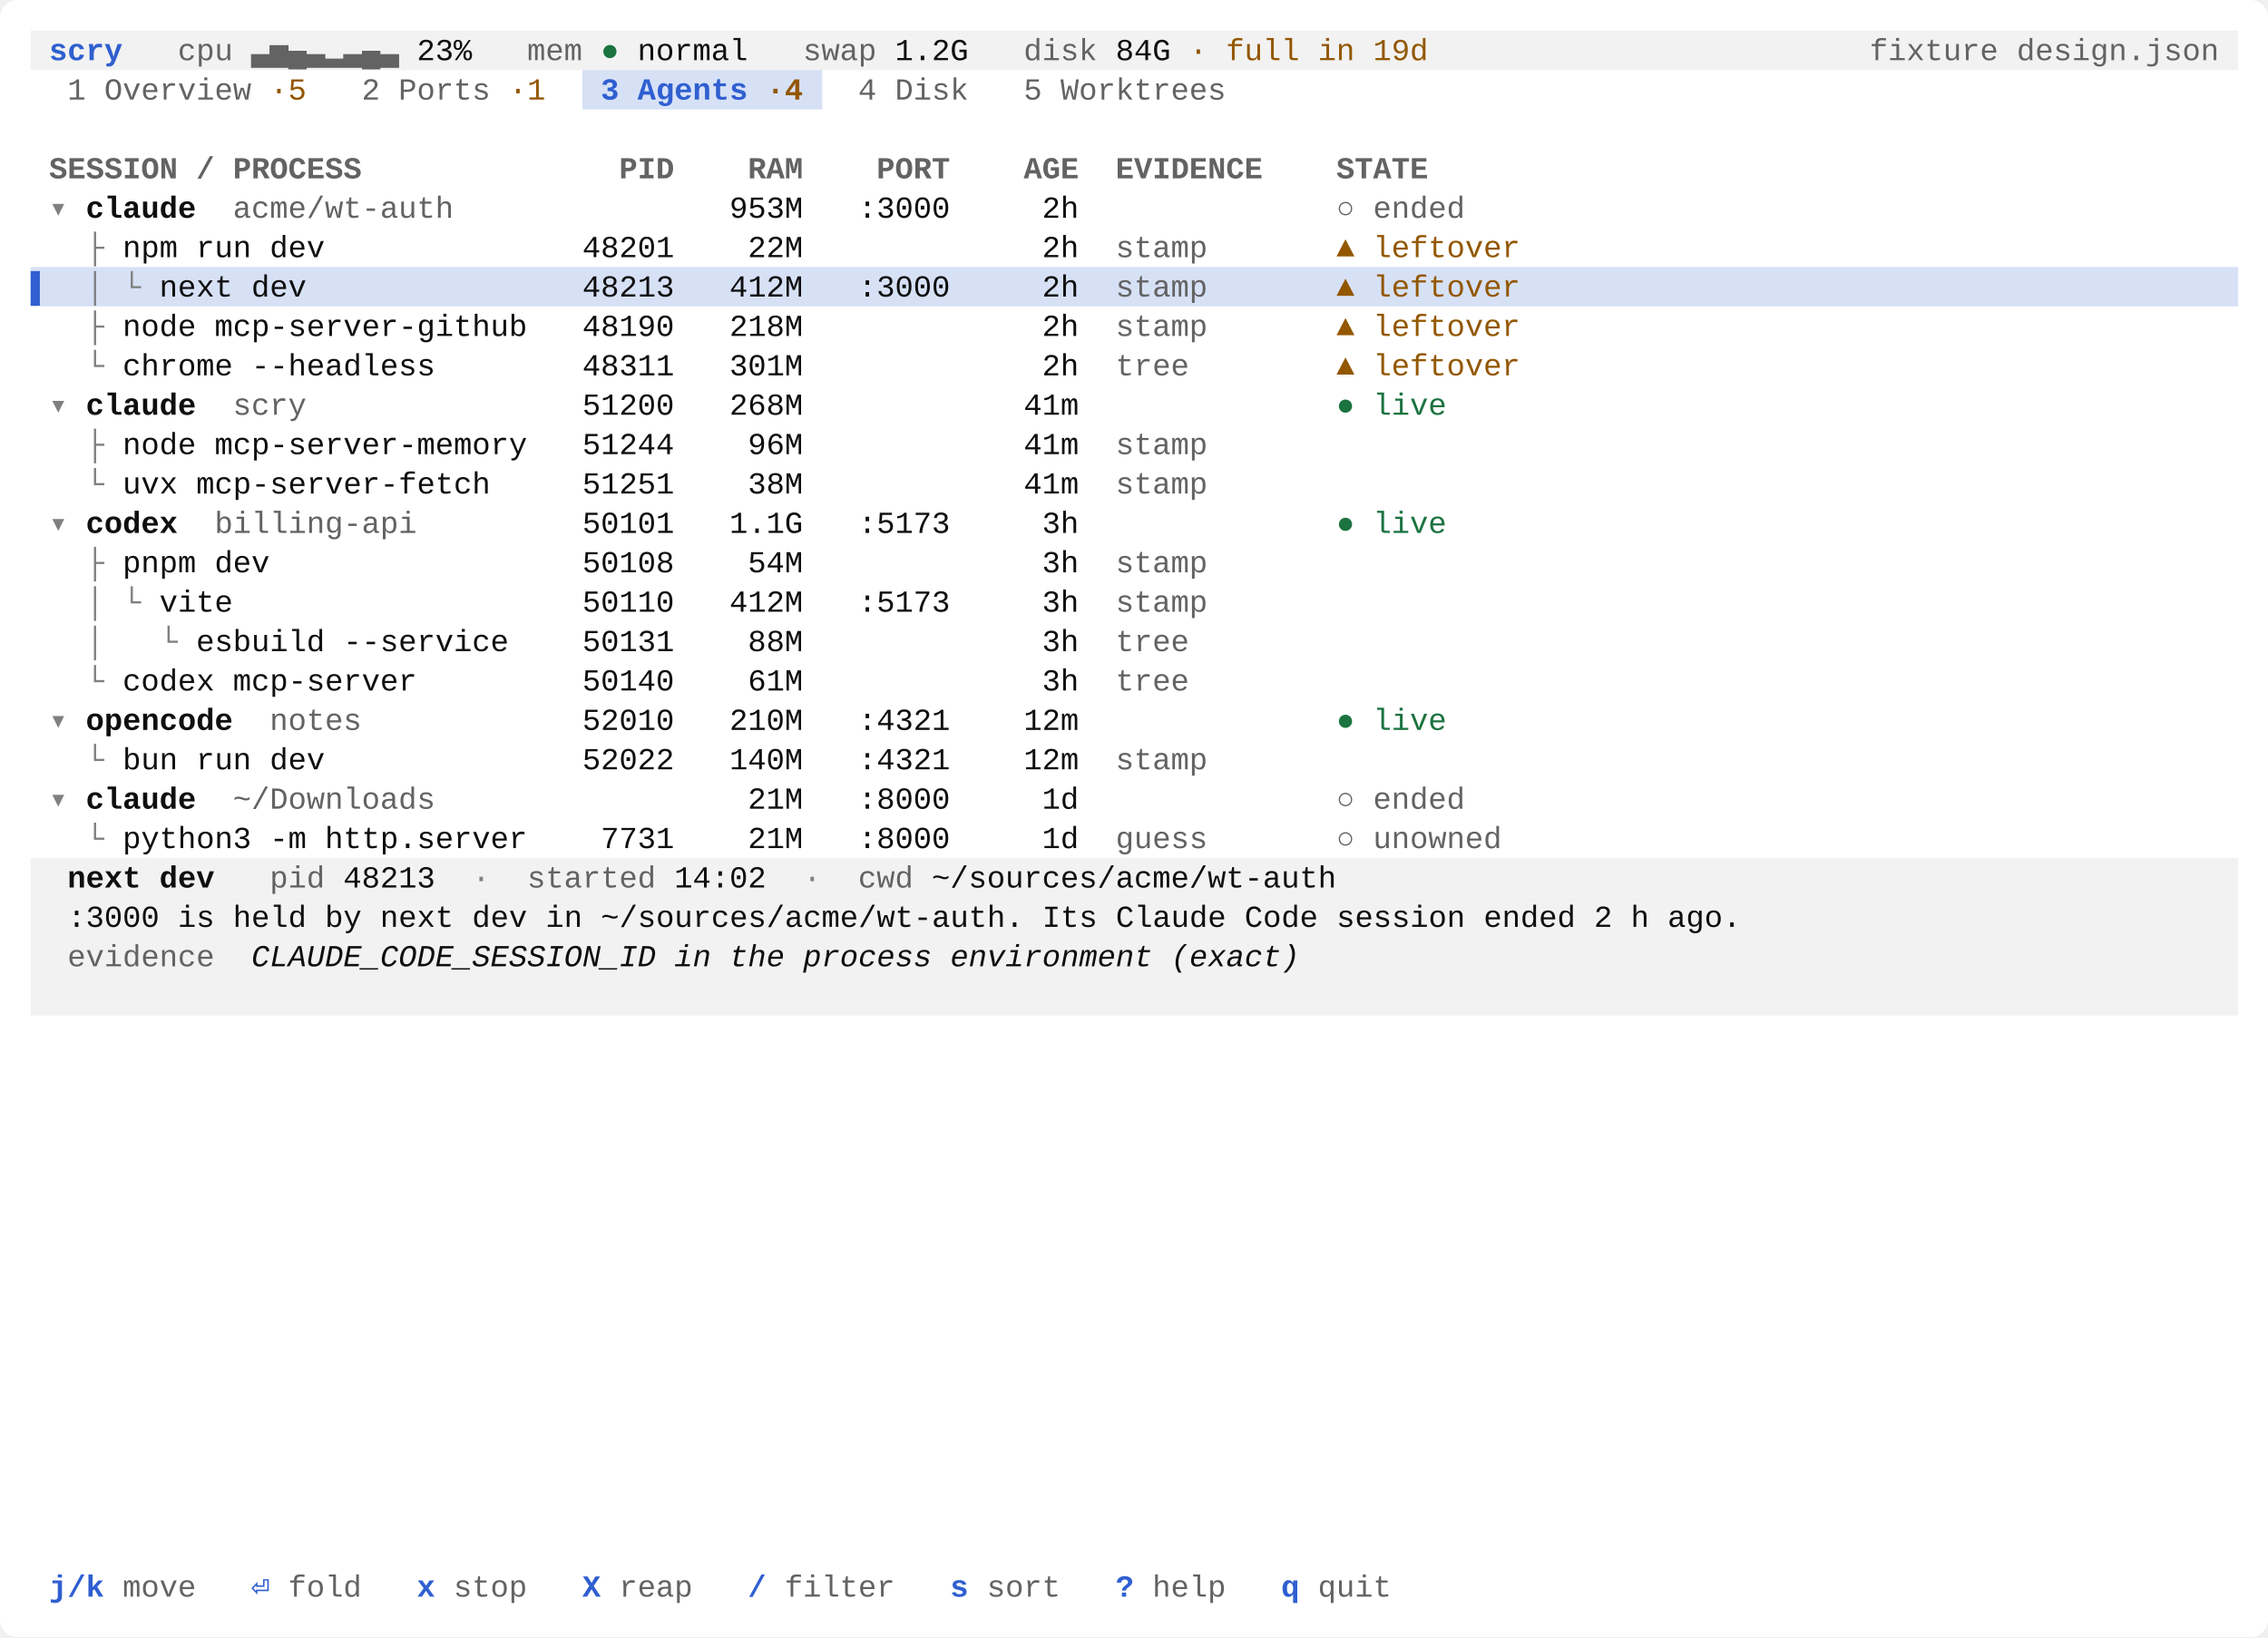
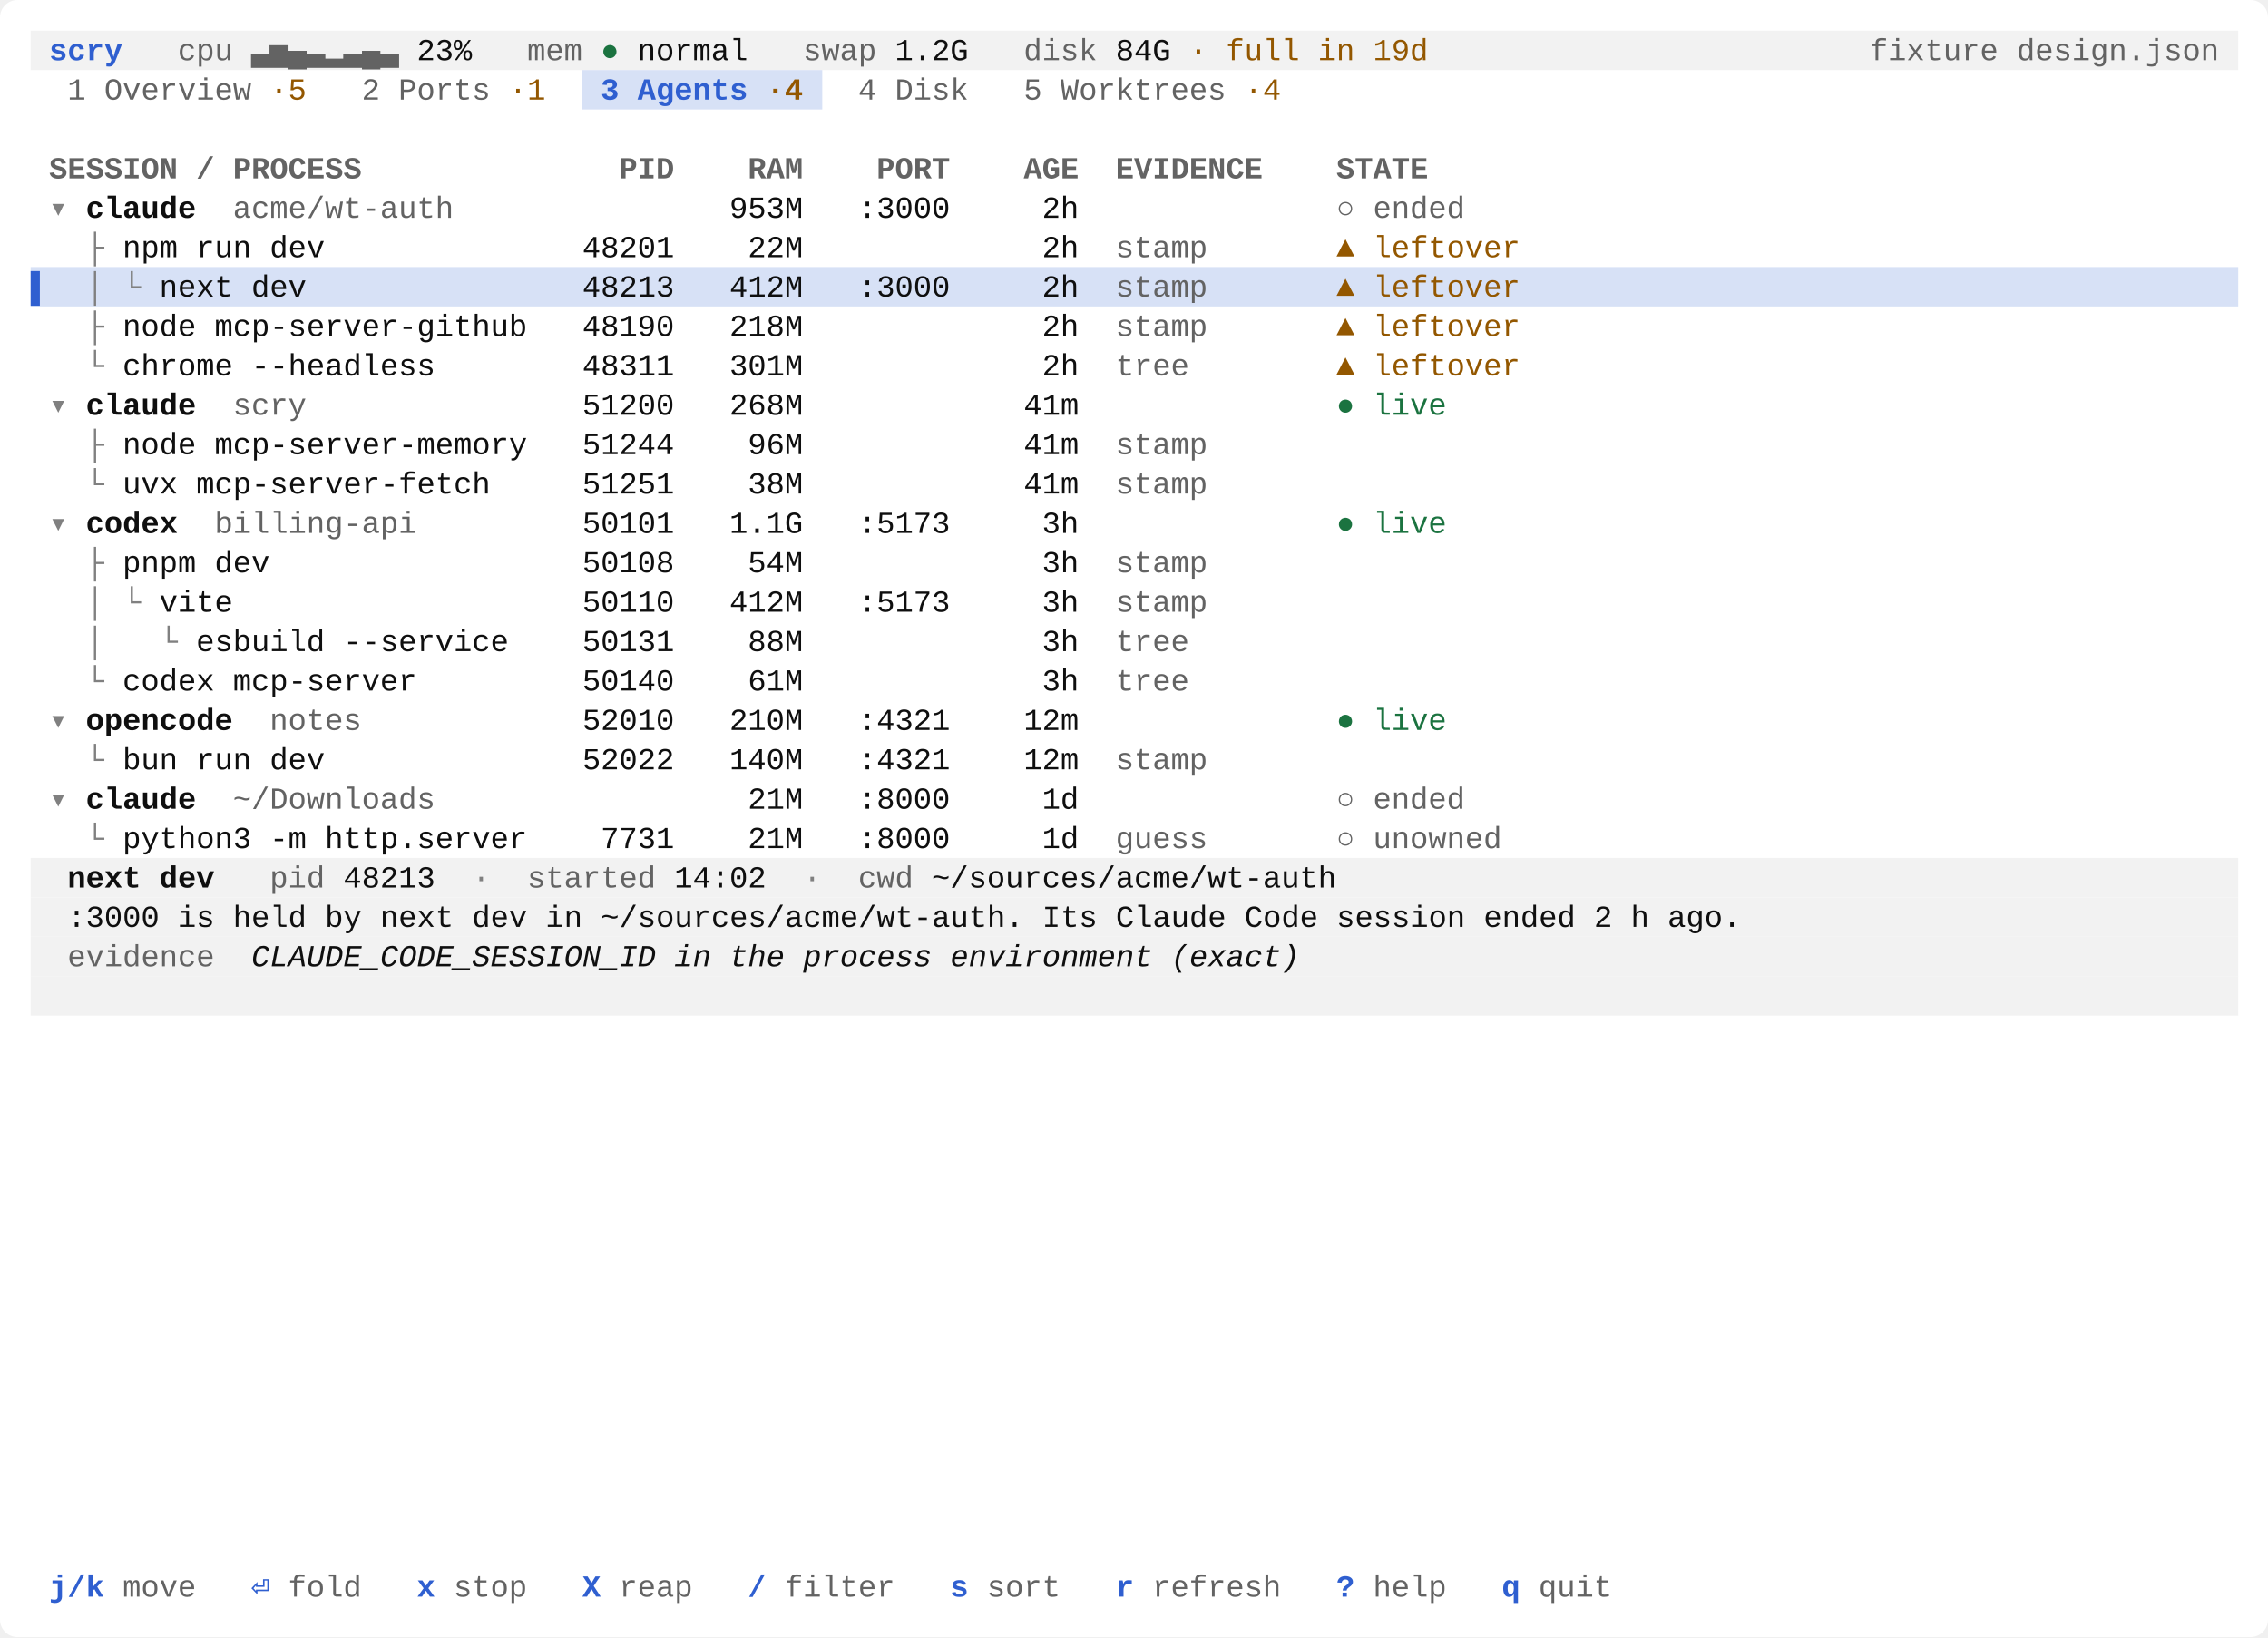
<svg xmlns="http://www.w3.org/2000/svg" width="1036" height="748" viewBox="0 0 1036 748">
  <style>text{font-family:ui-monospace,SFMono-Regular,"SF Mono",Menlo,Consolas,"Liberation Mono","DejaVu Sans Mono",monospace;font-size:14px;white-space:pre}</style>
  <rect width="1036" height="748" rx="8" fill="#ffffff" />
  <g transform="translate(14 14)">
    <rect x="0.0" y="0" width="1008.4" height="18" fill="#f2f2f2" />
    <text x="8.4" y="13.5" fill="#2f5fd0" textLength="33.6" lengthAdjust="spacingAndGlyphs" xml:space="preserve" font-weight="700">scry</text>
    <text x="67.2" y="13.5" fill="#636363" textLength="100.8" lengthAdjust="spacingAndGlyphs" xml:space="preserve">cpu ▃▅▄▃▂▃▄▃</text>
    <text x="176.4" y="13.5" fill="#0f0f0f" textLength="25.2" lengthAdjust="spacingAndGlyphs" xml:space="preserve">23%</text>
    <text x="226.8" y="13.5" fill="#636363" textLength="25.2" lengthAdjust="spacingAndGlyphs" xml:space="preserve">mem</text>
    <text x="260.4" y="13.5" fill="#1b7340" textLength="8.4" lengthAdjust="spacingAndGlyphs" xml:space="preserve">●</text>
    <text x="277.2" y="13.5" fill="#0f0f0f" textLength="50.4" lengthAdjust="spacingAndGlyphs" xml:space="preserve">normal</text>
    <text x="352.8" y="13.5" fill="#636363" textLength="33.6" lengthAdjust="spacingAndGlyphs" xml:space="preserve">swap</text>
    <text x="394.8" y="13.5" fill="#0f0f0f" textLength="33.6" lengthAdjust="spacingAndGlyphs" xml:space="preserve">1.2G</text>
    <text x="453.6" y="13.5" fill="#636363" textLength="33.6" lengthAdjust="spacingAndGlyphs" xml:space="preserve">disk</text>
    <text x="495.6" y="13.5" fill="#0f0f0f" textLength="25.2" lengthAdjust="spacingAndGlyphs" xml:space="preserve">84G</text>
    <text x="529.2" y="13.5" fill="#935700" textLength="109.2" lengthAdjust="spacingAndGlyphs" xml:space="preserve">· full in 19d</text>
    <text x="840.0" y="13.5" fill="#636363" textLength="159.6" lengthAdjust="spacingAndGlyphs" xml:space="preserve">fixture design.json</text>
    <rect x="252.0" y="18" width="109.6" height="18" fill="#d7e1f6" />
    <text x="16.8" y="31.5" fill="#636363" textLength="84.0" lengthAdjust="spacingAndGlyphs" xml:space="preserve">1 Overview</text>
    <text x="109.2" y="31.5" fill="#935700" textLength="16.8" lengthAdjust="spacingAndGlyphs" xml:space="preserve">·5</text>
    <text x="151.2" y="31.5" fill="#636363" textLength="58.8" lengthAdjust="spacingAndGlyphs" xml:space="preserve">2 Ports</text>
    <text x="218.4" y="31.5" fill="#935700" textLength="16.8" lengthAdjust="spacingAndGlyphs" xml:space="preserve">·1</text>
    <text x="260.4" y="31.5" fill="#2f5fd0" textLength="67.2" lengthAdjust="spacingAndGlyphs" xml:space="preserve" font-weight="700">3 Agents</text>
    <text x="336.0" y="31.5" fill="#935700" textLength="16.8" lengthAdjust="spacingAndGlyphs" xml:space="preserve" font-weight="700">·4</text>
    <text x="378.0" y="31.5" fill="#636363" textLength="50.4" lengthAdjust="spacingAndGlyphs" xml:space="preserve">4 Disk</text>
    <text x="453.6" y="31.5" fill="#636363" textLength="92.4" lengthAdjust="spacingAndGlyphs" xml:space="preserve">5 Worktrees</text>
+     <text x="554.4" y="31.5" fill="#935700" textLength="16.8" lengthAdjust="spacingAndGlyphs" xml:space="preserve">·4</text>
    <text x="8.4" y="67.5" fill="#636363" textLength="142.8" lengthAdjust="spacingAndGlyphs" xml:space="preserve" font-weight="700">SESSION / PROCESS</text>
    <text x="268.8" y="67.5" fill="#636363" textLength="25.2" lengthAdjust="spacingAndGlyphs" xml:space="preserve" font-weight="700">PID</text>
    <text x="327.6" y="67.5" fill="#636363" textLength="25.2" lengthAdjust="spacingAndGlyphs" xml:space="preserve" font-weight="700">RAM</text>
    <text x="386.4" y="67.5" fill="#636363" textLength="33.6" lengthAdjust="spacingAndGlyphs" xml:space="preserve" font-weight="700">PORT</text>
    <text x="453.6" y="67.5" fill="#636363" textLength="25.2" lengthAdjust="spacingAndGlyphs" xml:space="preserve" font-weight="700">AGE</text>
    <text x="495.6" y="67.5" fill="#636363" textLength="67.2" lengthAdjust="spacingAndGlyphs" xml:space="preserve" font-weight="700">EVIDENCE</text>
    <text x="596.4" y="67.5" fill="#636363" textLength="42.0" lengthAdjust="spacingAndGlyphs" xml:space="preserve" font-weight="700">STATE</text>
    <text x="8.4" y="85.5" fill="#808080" textLength="8.4" lengthAdjust="spacingAndGlyphs" xml:space="preserve">▾</text>
    <text x="25.2" y="85.5" fill="#0f0f0f" textLength="50.4" lengthAdjust="spacingAndGlyphs" xml:space="preserve" font-weight="700">claude</text>
    <text x="92.4" y="85.5" fill="#636363" textLength="100.8" lengthAdjust="spacingAndGlyphs" xml:space="preserve">acme/wt-auth</text>
    <text x="319.2" y="85.5" fill="#0f0f0f" textLength="33.6" lengthAdjust="spacingAndGlyphs" xml:space="preserve">953M</text>
    <text x="378.0" y="85.5" fill="#0f0f0f" textLength="42.0" lengthAdjust="spacingAndGlyphs" xml:space="preserve">:3000</text>
    <text x="462.0" y="85.5" fill="#0f0f0f" textLength="16.8" lengthAdjust="spacingAndGlyphs" xml:space="preserve">2h</text>
    <text x="596.4" y="85.5" fill="#636363" textLength="58.8" lengthAdjust="spacingAndGlyphs" xml:space="preserve">○ ended</text>
    <text x="25.2" y="103.5" fill="#808080" textLength="8.4" lengthAdjust="spacingAndGlyphs" xml:space="preserve">├</text>
    <text x="42.0" y="103.5" fill="#0f0f0f" textLength="92.4" lengthAdjust="spacingAndGlyphs" xml:space="preserve">npm run dev</text>
    <text x="252.0" y="103.5" fill="#0f0f0f" textLength="42.0" lengthAdjust="spacingAndGlyphs" xml:space="preserve">48201</text>
    <text x="327.6" y="103.5" fill="#0f0f0f" textLength="25.2" lengthAdjust="spacingAndGlyphs" xml:space="preserve">22M</text>
    <text x="462.0" y="103.5" fill="#0f0f0f" textLength="16.8" lengthAdjust="spacingAndGlyphs" xml:space="preserve">2h</text>
    <text x="495.6" y="103.5" fill="#636363" textLength="42.0" lengthAdjust="spacingAndGlyphs" xml:space="preserve">stamp</text>
    <text x="596.4" y="103.5" fill="#935700" textLength="84.0" lengthAdjust="spacingAndGlyphs" xml:space="preserve">▲ leftover</text>
    <rect x="0.0" y="108" width="1008.4" height="18" fill="#d7e1f6" />
    <text x="0.0" y="121.5" fill="#2f5fd0" textLength="8.4" lengthAdjust="spacingAndGlyphs" xml:space="preserve">▌</text>
    <text x="25.2" y="121.5" fill="#808080" textLength="25.2" lengthAdjust="spacingAndGlyphs" xml:space="preserve">│ └</text>
    <text x="58.8" y="121.5" fill="#0f0f0f" textLength="67.2" lengthAdjust="spacingAndGlyphs" xml:space="preserve">next dev</text>
    <text x="252.0" y="121.5" fill="#0f0f0f" textLength="42.0" lengthAdjust="spacingAndGlyphs" xml:space="preserve">48213</text>
    <text x="319.2" y="121.5" fill="#0f0f0f" textLength="33.6" lengthAdjust="spacingAndGlyphs" xml:space="preserve">412M</text>
    <text x="378.0" y="121.5" fill="#0f0f0f" textLength="42.0" lengthAdjust="spacingAndGlyphs" xml:space="preserve">:3000</text>
    <text x="462.0" y="121.5" fill="#0f0f0f" textLength="16.8" lengthAdjust="spacingAndGlyphs" xml:space="preserve">2h</text>
    <text x="495.6" y="121.5" fill="#636363" textLength="42.0" lengthAdjust="spacingAndGlyphs" xml:space="preserve">stamp</text>
    <text x="596.4" y="121.5" fill="#935700" textLength="84.0" lengthAdjust="spacingAndGlyphs" xml:space="preserve">▲ leftover</text>
    <text x="25.2" y="139.5" fill="#808080" textLength="8.4" lengthAdjust="spacingAndGlyphs" xml:space="preserve">├</text>
    <text x="42.0" y="139.5" fill="#0f0f0f" textLength="184.8" lengthAdjust="spacingAndGlyphs" xml:space="preserve">node mcp-server-github</text>
    <text x="252.0" y="139.5" fill="#0f0f0f" textLength="42.0" lengthAdjust="spacingAndGlyphs" xml:space="preserve">48190</text>
    <text x="319.2" y="139.5" fill="#0f0f0f" textLength="33.6" lengthAdjust="spacingAndGlyphs" xml:space="preserve">218M</text>
    <text x="462.0" y="139.5" fill="#0f0f0f" textLength="16.8" lengthAdjust="spacingAndGlyphs" xml:space="preserve">2h</text>
    <text x="495.6" y="139.5" fill="#636363" textLength="42.0" lengthAdjust="spacingAndGlyphs" xml:space="preserve">stamp</text>
    <text x="596.4" y="139.5" fill="#935700" textLength="84.0" lengthAdjust="spacingAndGlyphs" xml:space="preserve">▲ leftover</text>
    <text x="25.2" y="157.5" fill="#808080" textLength="8.4" lengthAdjust="spacingAndGlyphs" xml:space="preserve">└</text>
    <text x="42.0" y="157.5" fill="#0f0f0f" textLength="142.8" lengthAdjust="spacingAndGlyphs" xml:space="preserve">chrome --headless</text>
    <text x="252.0" y="157.5" fill="#0f0f0f" textLength="42.0" lengthAdjust="spacingAndGlyphs" xml:space="preserve">48311</text>
    <text x="319.2" y="157.5" fill="#0f0f0f" textLength="33.6" lengthAdjust="spacingAndGlyphs" xml:space="preserve">301M</text>
    <text x="462.0" y="157.5" fill="#0f0f0f" textLength="16.8" lengthAdjust="spacingAndGlyphs" xml:space="preserve">2h</text>
    <text x="495.6" y="157.5" fill="#636363" textLength="33.6" lengthAdjust="spacingAndGlyphs" xml:space="preserve">tree</text>
    <text x="596.4" y="157.5" fill="#935700" textLength="84.0" lengthAdjust="spacingAndGlyphs" xml:space="preserve">▲ leftover</text>
    <text x="8.4" y="175.5" fill="#808080" textLength="8.4" lengthAdjust="spacingAndGlyphs" xml:space="preserve">▾</text>
    <text x="25.2" y="175.5" fill="#0f0f0f" textLength="50.4" lengthAdjust="spacingAndGlyphs" xml:space="preserve" font-weight="700">claude</text>
    <text x="92.4" y="175.5" fill="#636363" textLength="33.6" lengthAdjust="spacingAndGlyphs" xml:space="preserve">scry</text>
    <text x="252.0" y="175.5" fill="#0f0f0f" textLength="42.0" lengthAdjust="spacingAndGlyphs" xml:space="preserve">51200</text>
    <text x="319.2" y="175.5" fill="#0f0f0f" textLength="33.6" lengthAdjust="spacingAndGlyphs" xml:space="preserve">268M</text>
    <text x="453.6" y="175.5" fill="#0f0f0f" textLength="25.2" lengthAdjust="spacingAndGlyphs" xml:space="preserve">41m</text>
    <text x="596.4" y="175.5" fill="#1b7340" textLength="50.4" lengthAdjust="spacingAndGlyphs" xml:space="preserve">● live</text>
    <text x="25.2" y="193.5" fill="#808080" textLength="8.4" lengthAdjust="spacingAndGlyphs" xml:space="preserve">├</text>
    <text x="42.0" y="193.5" fill="#0f0f0f" textLength="184.8" lengthAdjust="spacingAndGlyphs" xml:space="preserve">node mcp-server-memory</text>
    <text x="252.0" y="193.5" fill="#0f0f0f" textLength="42.0" lengthAdjust="spacingAndGlyphs" xml:space="preserve">51244</text>
    <text x="327.6" y="193.5" fill="#0f0f0f" textLength="25.2" lengthAdjust="spacingAndGlyphs" xml:space="preserve">96M</text>
    <text x="453.6" y="193.5" fill="#0f0f0f" textLength="25.2" lengthAdjust="spacingAndGlyphs" xml:space="preserve">41m</text>
    <text x="495.6" y="193.5" fill="#636363" textLength="42.0" lengthAdjust="spacingAndGlyphs" xml:space="preserve">stamp</text>
    <text x="25.2" y="211.5" fill="#808080" textLength="8.4" lengthAdjust="spacingAndGlyphs" xml:space="preserve">└</text>
    <text x="42.0" y="211.5" fill="#0f0f0f" textLength="168.0" lengthAdjust="spacingAndGlyphs" xml:space="preserve">uvx mcp-server-fetch</text>
    <text x="252.0" y="211.5" fill="#0f0f0f" textLength="42.0" lengthAdjust="spacingAndGlyphs" xml:space="preserve">51251</text>
    <text x="327.6" y="211.5" fill="#0f0f0f" textLength="25.2" lengthAdjust="spacingAndGlyphs" xml:space="preserve">38M</text>
    <text x="453.6" y="211.5" fill="#0f0f0f" textLength="25.2" lengthAdjust="spacingAndGlyphs" xml:space="preserve">41m</text>
    <text x="495.6" y="211.5" fill="#636363" textLength="42.0" lengthAdjust="spacingAndGlyphs" xml:space="preserve">stamp</text>
    <text x="8.4" y="229.5" fill="#808080" textLength="8.4" lengthAdjust="spacingAndGlyphs" xml:space="preserve">▾</text>
    <text x="25.2" y="229.5" fill="#0f0f0f" textLength="42.0" lengthAdjust="spacingAndGlyphs" xml:space="preserve" font-weight="700">codex</text>
    <text x="84.0" y="229.5" fill="#636363" textLength="92.4" lengthAdjust="spacingAndGlyphs" xml:space="preserve">billing-api</text>
    <text x="252.0" y="229.5" fill="#0f0f0f" textLength="42.0" lengthAdjust="spacingAndGlyphs" xml:space="preserve">50101</text>
    <text x="319.2" y="229.5" fill="#0f0f0f" textLength="33.6" lengthAdjust="spacingAndGlyphs" xml:space="preserve">1.1G</text>
    <text x="378.0" y="229.5" fill="#0f0f0f" textLength="42.0" lengthAdjust="spacingAndGlyphs" xml:space="preserve">:5173</text>
    <text x="462.0" y="229.5" fill="#0f0f0f" textLength="16.8" lengthAdjust="spacingAndGlyphs" xml:space="preserve">3h</text>
    <text x="596.4" y="229.5" fill="#1b7340" textLength="50.4" lengthAdjust="spacingAndGlyphs" xml:space="preserve">● live</text>
    <text x="25.2" y="247.5" fill="#808080" textLength="8.4" lengthAdjust="spacingAndGlyphs" xml:space="preserve">├</text>
    <text x="42.0" y="247.5" fill="#0f0f0f" textLength="67.2" lengthAdjust="spacingAndGlyphs" xml:space="preserve">pnpm dev</text>
    <text x="252.0" y="247.5" fill="#0f0f0f" textLength="42.0" lengthAdjust="spacingAndGlyphs" xml:space="preserve">50108</text>
    <text x="327.6" y="247.5" fill="#0f0f0f" textLength="25.2" lengthAdjust="spacingAndGlyphs" xml:space="preserve">54M</text>
    <text x="462.0" y="247.5" fill="#0f0f0f" textLength="16.8" lengthAdjust="spacingAndGlyphs" xml:space="preserve">3h</text>
    <text x="495.6" y="247.5" fill="#636363" textLength="42.0" lengthAdjust="spacingAndGlyphs" xml:space="preserve">stamp</text>
    <text x="25.2" y="265.5" fill="#808080" textLength="25.2" lengthAdjust="spacingAndGlyphs" xml:space="preserve">│ └</text>
    <text x="58.8" y="265.5" fill="#0f0f0f" textLength="33.6" lengthAdjust="spacingAndGlyphs" xml:space="preserve">vite</text>
    <text x="252.0" y="265.5" fill="#0f0f0f" textLength="42.0" lengthAdjust="spacingAndGlyphs" xml:space="preserve">50110</text>
    <text x="319.2" y="265.5" fill="#0f0f0f" textLength="33.6" lengthAdjust="spacingAndGlyphs" xml:space="preserve">412M</text>
    <text x="378.0" y="265.5" fill="#0f0f0f" textLength="42.0" lengthAdjust="spacingAndGlyphs" xml:space="preserve">:5173</text>
    <text x="462.0" y="265.5" fill="#0f0f0f" textLength="16.8" lengthAdjust="spacingAndGlyphs" xml:space="preserve">3h</text>
    <text x="495.6" y="265.5" fill="#636363" textLength="42.0" lengthAdjust="spacingAndGlyphs" xml:space="preserve">stamp</text>
    <text x="25.2" y="283.5" fill="#808080" textLength="8.4" lengthAdjust="spacingAndGlyphs" xml:space="preserve">│</text>
    <text x="58.8" y="283.5" fill="#808080" textLength="8.4" lengthAdjust="spacingAndGlyphs" xml:space="preserve">└</text>
    <text x="75.6" y="283.5" fill="#0f0f0f" textLength="142.8" lengthAdjust="spacingAndGlyphs" xml:space="preserve">esbuild --service</text>
    <text x="252.0" y="283.5" fill="#0f0f0f" textLength="42.0" lengthAdjust="spacingAndGlyphs" xml:space="preserve">50131</text>
    <text x="327.6" y="283.5" fill="#0f0f0f" textLength="25.2" lengthAdjust="spacingAndGlyphs" xml:space="preserve">88M</text>
    <text x="462.0" y="283.5" fill="#0f0f0f" textLength="16.8" lengthAdjust="spacingAndGlyphs" xml:space="preserve">3h</text>
    <text x="495.6" y="283.5" fill="#636363" textLength="33.6" lengthAdjust="spacingAndGlyphs" xml:space="preserve">tree</text>
    <text x="25.2" y="301.5" fill="#808080" textLength="8.4" lengthAdjust="spacingAndGlyphs" xml:space="preserve">└</text>
    <text x="42.0" y="301.5" fill="#0f0f0f" textLength="134.4" lengthAdjust="spacingAndGlyphs" xml:space="preserve">codex mcp-server</text>
    <text x="252.0" y="301.5" fill="#0f0f0f" textLength="42.0" lengthAdjust="spacingAndGlyphs" xml:space="preserve">50140</text>
    <text x="327.6" y="301.5" fill="#0f0f0f" textLength="25.2" lengthAdjust="spacingAndGlyphs" xml:space="preserve">61M</text>
    <text x="462.0" y="301.5" fill="#0f0f0f" textLength="16.8" lengthAdjust="spacingAndGlyphs" xml:space="preserve">3h</text>
    <text x="495.6" y="301.5" fill="#636363" textLength="33.6" lengthAdjust="spacingAndGlyphs" xml:space="preserve">tree</text>
    <text x="8.4" y="319.5" fill="#808080" textLength="8.4" lengthAdjust="spacingAndGlyphs" xml:space="preserve">▾</text>
    <text x="25.2" y="319.5" fill="#0f0f0f" textLength="67.2" lengthAdjust="spacingAndGlyphs" xml:space="preserve" font-weight="700">opencode</text>
    <text x="109.2" y="319.5" fill="#636363" textLength="42.0" lengthAdjust="spacingAndGlyphs" xml:space="preserve">notes</text>
    <text x="252.0" y="319.5" fill="#0f0f0f" textLength="42.0" lengthAdjust="spacingAndGlyphs" xml:space="preserve">52010</text>
    <text x="319.2" y="319.5" fill="#0f0f0f" textLength="33.6" lengthAdjust="spacingAndGlyphs" xml:space="preserve">210M</text>
    <text x="378.0" y="319.5" fill="#0f0f0f" textLength="42.0" lengthAdjust="spacingAndGlyphs" xml:space="preserve">:4321</text>
    <text x="453.6" y="319.5" fill="#0f0f0f" textLength="25.2" lengthAdjust="spacingAndGlyphs" xml:space="preserve">12m</text>
    <text x="596.4" y="319.5" fill="#1b7340" textLength="50.4" lengthAdjust="spacingAndGlyphs" xml:space="preserve">● live</text>
    <text x="25.2" y="337.5" fill="#808080" textLength="8.4" lengthAdjust="spacingAndGlyphs" xml:space="preserve">└</text>
    <text x="42.0" y="337.5" fill="#0f0f0f" textLength="92.4" lengthAdjust="spacingAndGlyphs" xml:space="preserve">bun run dev</text>
    <text x="252.0" y="337.5" fill="#0f0f0f" textLength="42.0" lengthAdjust="spacingAndGlyphs" xml:space="preserve">52022</text>
    <text x="319.2" y="337.5" fill="#0f0f0f" textLength="33.6" lengthAdjust="spacingAndGlyphs" xml:space="preserve">140M</text>
    <text x="378.0" y="337.5" fill="#0f0f0f" textLength="42.0" lengthAdjust="spacingAndGlyphs" xml:space="preserve">:4321</text>
    <text x="453.6" y="337.5" fill="#0f0f0f" textLength="25.2" lengthAdjust="spacingAndGlyphs" xml:space="preserve">12m</text>
    <text x="495.6" y="337.5" fill="#636363" textLength="42.0" lengthAdjust="spacingAndGlyphs" xml:space="preserve">stamp</text>
    <text x="8.4" y="355.5" fill="#808080" textLength="8.4" lengthAdjust="spacingAndGlyphs" xml:space="preserve">▾</text>
    <text x="25.2" y="355.5" fill="#0f0f0f" textLength="50.4" lengthAdjust="spacingAndGlyphs" xml:space="preserve" font-weight="700">claude</text>
    <text x="92.4" y="355.5" fill="#636363" textLength="92.4" lengthAdjust="spacingAndGlyphs" xml:space="preserve">~/Downloads</text>
    <text x="327.6" y="355.5" fill="#0f0f0f" textLength="25.2" lengthAdjust="spacingAndGlyphs" xml:space="preserve">21M</text>
    <text x="378.0" y="355.5" fill="#0f0f0f" textLength="42.0" lengthAdjust="spacingAndGlyphs" xml:space="preserve">:8000</text>
    <text x="462.0" y="355.5" fill="#0f0f0f" textLength="16.8" lengthAdjust="spacingAndGlyphs" xml:space="preserve">1d</text>
    <text x="596.4" y="355.5" fill="#636363" textLength="58.8" lengthAdjust="spacingAndGlyphs" xml:space="preserve">○ ended</text>
    <text x="25.2" y="373.5" fill="#808080" textLength="8.4" lengthAdjust="spacingAndGlyphs" xml:space="preserve">└</text>
    <text x="42.0" y="373.5" fill="#0f0f0f" textLength="184.8" lengthAdjust="spacingAndGlyphs" xml:space="preserve">python3 -m http.server</text>
    <text x="260.4" y="373.5" fill="#0f0f0f" textLength="33.6" lengthAdjust="spacingAndGlyphs" xml:space="preserve">7731</text>
    <text x="327.6" y="373.5" fill="#0f0f0f" textLength="25.2" lengthAdjust="spacingAndGlyphs" xml:space="preserve">21M</text>
    <text x="378.0" y="373.5" fill="#0f0f0f" textLength="42.0" lengthAdjust="spacingAndGlyphs" xml:space="preserve">:8000</text>
    <text x="462.0" y="373.5" fill="#0f0f0f" textLength="16.8" lengthAdjust="spacingAndGlyphs" xml:space="preserve">1d</text>
    <text x="495.6" y="373.5" fill="#636363" textLength="42.0" lengthAdjust="spacingAndGlyphs" xml:space="preserve">guess</text>
    <text x="596.4" y="373.5" fill="#636363" textLength="75.6" lengthAdjust="spacingAndGlyphs" xml:space="preserve">○ unowned</text>
    <rect x="0.0" y="378" width="1008.4" height="18" fill="#f2f2f2" />
    <text x="16.8" y="391.5" fill="#0f0f0f" textLength="67.2" lengthAdjust="spacingAndGlyphs" xml:space="preserve" font-weight="700">next dev</text>
    <text x="109.2" y="391.5" fill="#636363" textLength="25.2" lengthAdjust="spacingAndGlyphs" xml:space="preserve">pid</text>
    <text x="142.8" y="391.5" fill="#0f0f0f" textLength="42.0" lengthAdjust="spacingAndGlyphs" xml:space="preserve">48213</text>
    <text x="201.6" y="391.5" fill="#808080" textLength="8.4" lengthAdjust="spacingAndGlyphs" xml:space="preserve">·</text>
    <text x="226.8" y="391.5" fill="#636363" textLength="58.8" lengthAdjust="spacingAndGlyphs" xml:space="preserve">started</text>
    <text x="294.0" y="391.5" fill="#0f0f0f" textLength="42.0" lengthAdjust="spacingAndGlyphs" xml:space="preserve">14:02</text>
    <text x="352.8" y="391.5" fill="#808080" textLength="8.4" lengthAdjust="spacingAndGlyphs" xml:space="preserve">·</text>
    <text x="378.0" y="391.5" fill="#636363" textLength="25.2" lengthAdjust="spacingAndGlyphs" xml:space="preserve">cwd</text>
    <text x="411.6" y="391.5" fill="#0f0f0f" textLength="184.8" lengthAdjust="spacingAndGlyphs" xml:space="preserve">~/sources/acme/wt-auth</text>
    <rect x="0.0" y="396" width="1008.4" height="18" fill="#f2f2f2" />
    <text x="16.8" y="409.5" fill="#0f0f0f" textLength="764.4" lengthAdjust="spacingAndGlyphs" xml:space="preserve">:3000 is held by next dev in ~/sources/acme/wt-auth. Its Claude Code session ended 2 h ago.</text>
    <rect x="0.0" y="414" width="1008.4" height="18" fill="#f2f2f2" />
    <text x="16.8" y="427.5" fill="#636363" textLength="67.2" lengthAdjust="spacingAndGlyphs" xml:space="preserve">evidence</text>
    <text x="100.8" y="427.5" fill="#0f0f0f" textLength="478.8" lengthAdjust="spacingAndGlyphs" xml:space="preserve" font-style="italic">CLAUDE_CODE_SESSION_ID in the process environment (exact)</text>
    <rect x="0.0" y="432" width="1008.4" height="18" fill="#f2f2f2" />
    <text x="8.4" y="715.5" fill="#2f5fd0" textLength="25.2" lengthAdjust="spacingAndGlyphs" xml:space="preserve" font-weight="700">j/k</text>
    <text x="42.0" y="715.5" fill="#636363" textLength="33.6" lengthAdjust="spacingAndGlyphs" xml:space="preserve">move</text>
    <text x="100.8" y="715.5" fill="#2f5fd0" textLength="8.4" lengthAdjust="spacingAndGlyphs" xml:space="preserve" font-weight="700">⏎</text>
    <text x="117.6" y="715.5" fill="#636363" textLength="33.6" lengthAdjust="spacingAndGlyphs" xml:space="preserve">fold</text>
    <text x="176.4" y="715.5" fill="#2f5fd0" textLength="8.4" lengthAdjust="spacingAndGlyphs" xml:space="preserve" font-weight="700">x</text>
    <text x="193.2" y="715.5" fill="#636363" textLength="33.6" lengthAdjust="spacingAndGlyphs" xml:space="preserve">stop</text>
    <text x="252.0" y="715.5" fill="#2f5fd0" textLength="8.4" lengthAdjust="spacingAndGlyphs" xml:space="preserve" font-weight="700">X</text>
    <text x="268.8" y="715.5" fill="#636363" textLength="33.6" lengthAdjust="spacingAndGlyphs" xml:space="preserve">reap</text>
    <text x="327.6" y="715.5" fill="#2f5fd0" textLength="8.4" lengthAdjust="spacingAndGlyphs" xml:space="preserve" font-weight="700">/</text>
    <text x="344.4" y="715.5" fill="#636363" textLength="50.4" lengthAdjust="spacingAndGlyphs" xml:space="preserve">filter</text>
    <text x="420.0" y="715.5" fill="#2f5fd0" textLength="8.4" lengthAdjust="spacingAndGlyphs" xml:space="preserve" font-weight="700">s</text>
    <text x="436.8" y="715.5" fill="#636363" textLength="33.6" lengthAdjust="spacingAndGlyphs" xml:space="preserve">sort</text>
-     <text x="495.6" y="715.5" fill="#2f5fd0" textLength="8.4" lengthAdjust="spacingAndGlyphs" xml:space="preserve" font-weight="700">?</text>
-     <text x="512.4" y="715.5" fill="#636363" textLength="33.6" lengthAdjust="spacingAndGlyphs" xml:space="preserve">help</text>
-     <text x="571.2" y="715.5" fill="#2f5fd0" textLength="8.4" lengthAdjust="spacingAndGlyphs" xml:space="preserve" font-weight="700">q</text>
-     <text x="588.0" y="715.5" fill="#636363" textLength="33.6" lengthAdjust="spacingAndGlyphs" xml:space="preserve">quit</text>
+     <text x="495.6" y="715.5" fill="#2f5fd0" textLength="8.4" lengthAdjust="spacingAndGlyphs" xml:space="preserve" font-weight="700">r</text>
+     <text x="512.4" y="715.5" fill="#636363" textLength="58.8" lengthAdjust="spacingAndGlyphs" xml:space="preserve">refresh</text>
+     <text x="596.4" y="715.5" fill="#2f5fd0" textLength="8.4" lengthAdjust="spacingAndGlyphs" xml:space="preserve" font-weight="700">?</text>
+     <text x="613.2" y="715.5" fill="#636363" textLength="33.6" lengthAdjust="spacingAndGlyphs" xml:space="preserve">help</text>
+     <text x="672.0" y="715.5" fill="#2f5fd0" textLength="8.4" lengthAdjust="spacingAndGlyphs" xml:space="preserve" font-weight="700">q</text>
+     <text x="688.8" y="715.5" fill="#636363" textLength="33.6" lengthAdjust="spacingAndGlyphs" xml:space="preserve">quit</text>
  </g>
</svg>
